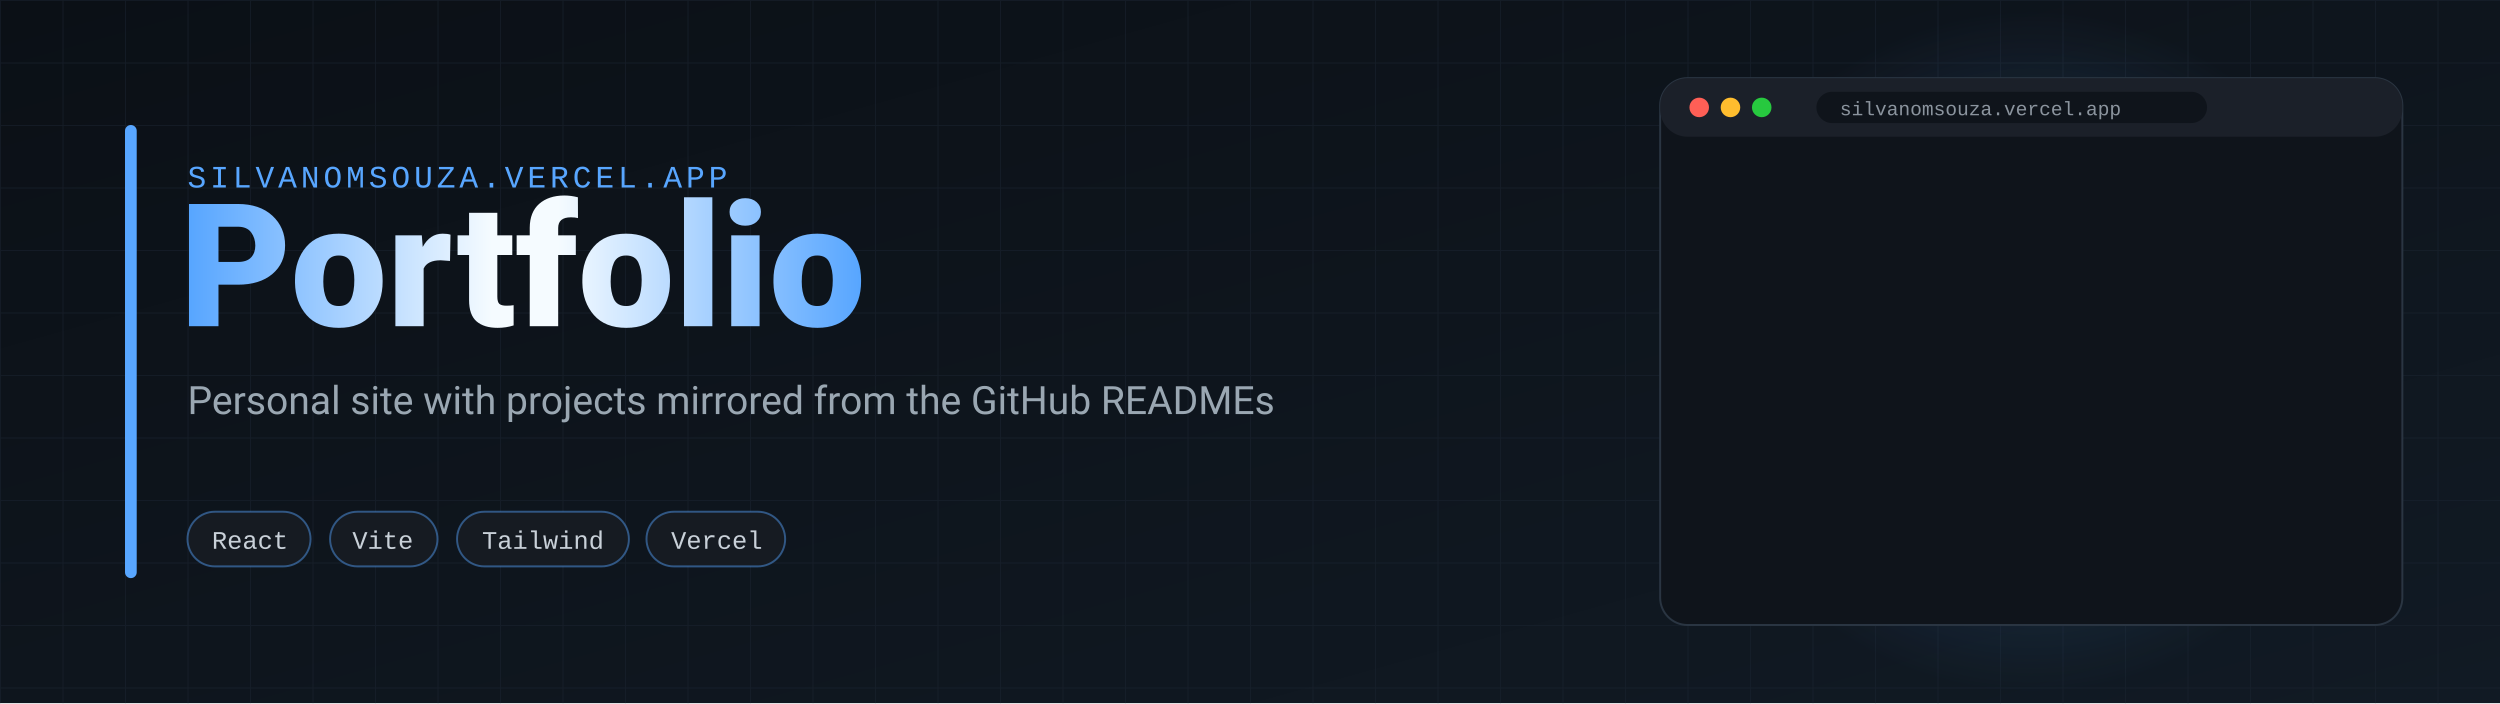
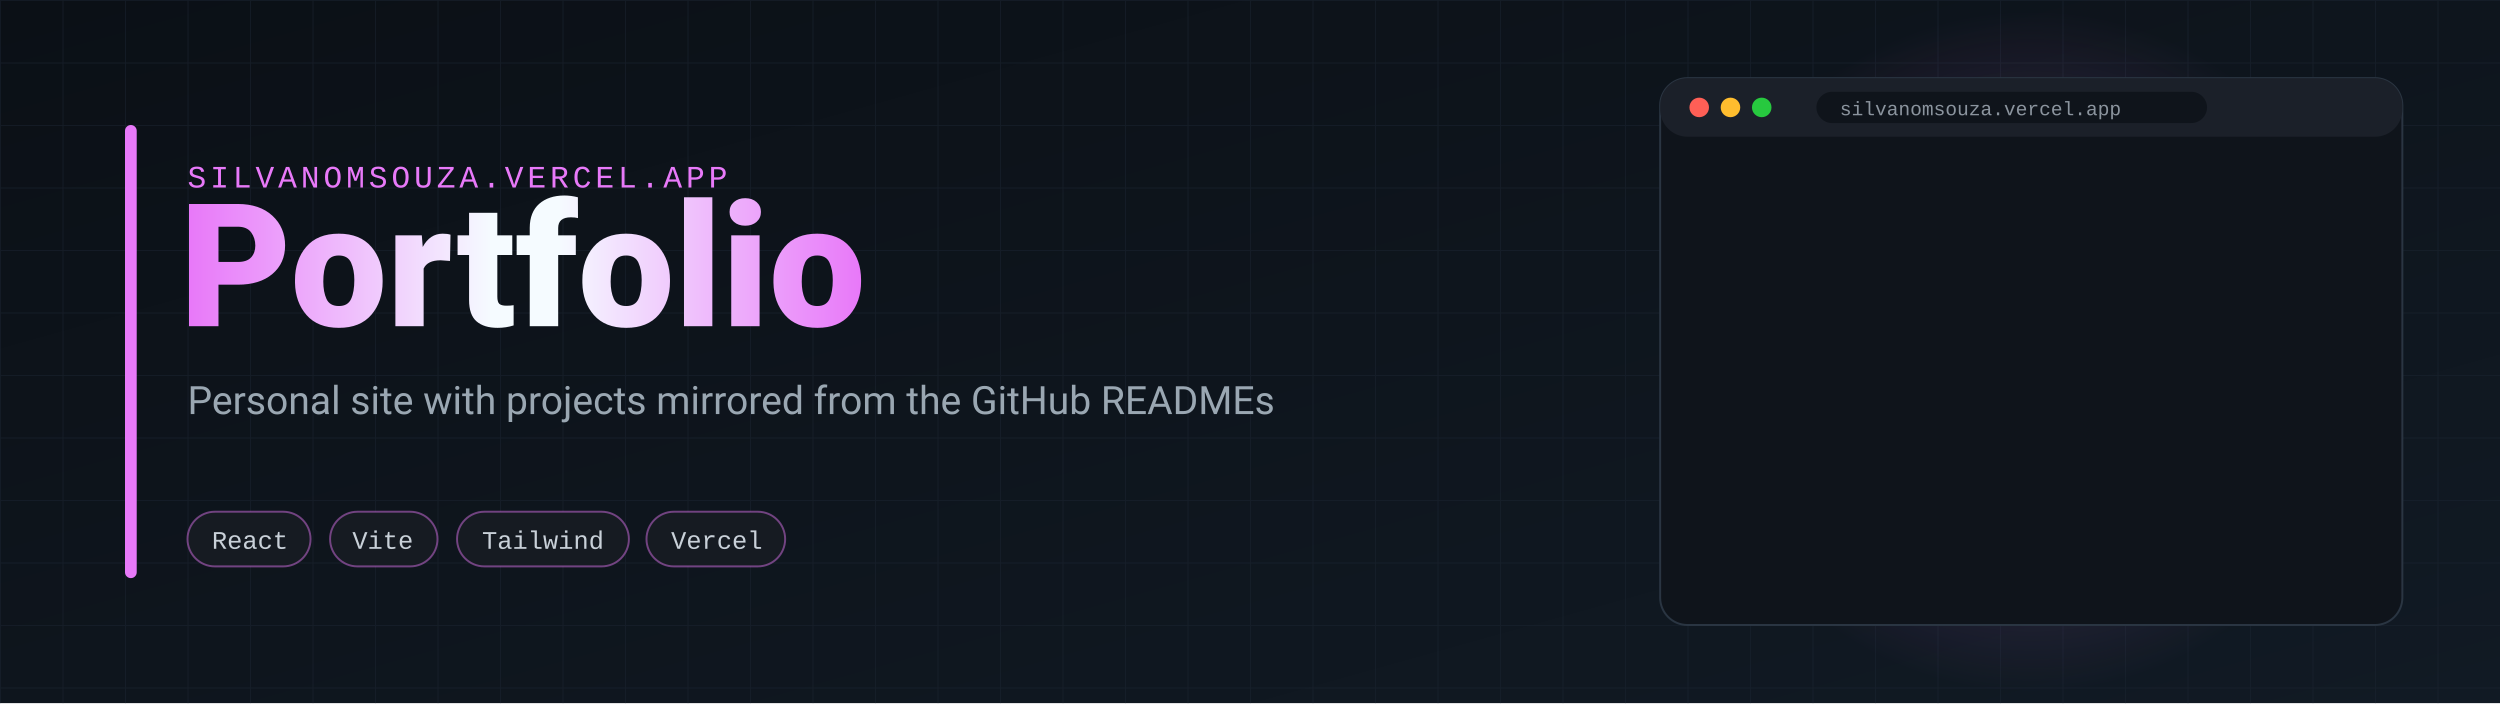
<svg xmlns="http://www.w3.org/2000/svg" width="1280" height="360" viewBox="0 0 1280 360" role="img" aria-label="Portfolio: Personal site with projects mirrored from the GitHub READMEs">
  <defs>
    <linearGradient id="bg" x1="0" y1="0" x2="1" y2="1">
      <stop offset="0" stop-color="#0b1016" />
      <stop offset="1" stop-color="#111a24" />
    </linearGradient>
    <linearGradient id="shine" x1="0" y1="0" x2="1" y2="0">
-       <stop offset="0" stop-color="#58a6ff" />
+       <stop offset="0" stop-color="#e879f9" />
      <stop offset="0.45" stop-color="#f5fbff" />
      <stop offset="0.55" stop-color="#f5fbff" />
-       <stop offset="1" stop-color="#58a6ff" />
+       <stop offset="1" stop-color="#e879f9" />
      <animateTransform attributeName="gradientTransform" type="translate" values="-1 0; 1 0" dur="4.5s" repeatCount="indefinite" />
    </linearGradient>
    <radialGradient id="glow" cx="0.5" cy="0.5" r="0.5">
-       <stop offset="0" stop-color="#58a6ff" stop-opacity="0.30" />
-       <stop offset="1" stop-color="#58a6ff" stop-opacity="0" />
+       <stop offset="0" stop-color="#e879f9" stop-opacity="0.30" />
+       <stop offset="1" stop-color="#e879f9" stop-opacity="0" />
    </radialGradient>
    <pattern id="grid" width="32" height="32" patternUnits="userSpaceOnUse">
      <path d="M32 0H0V32" fill="none" stroke="#1b2430" stroke-width="1" />
    </pattern>
    <style>
      .sans { font-family: 'Segoe UI', Roboto, Helvetica, Arial, sans-serif; } .mono { font-family: ui-monospace, 'Cascadia Code', Consolas, 'Liberation Mono', monospace; }
      .pulse { animation: pulse 3s ease-in-out infinite; transform-origin: 1040px 180px; }
      @keyframes pulse { 0%, 100% { transform: scale(0.92); opacity: .65; } 50% { transform: scale(1.08); opacity: 1; } }
      .fade { opacity: 0; animation: fade 8s infinite; }
      @keyframes fade { 0% { opacity: 0; transform: translateY(8px); } 6% { opacity: 1; transform: none; } 88% { opacity: 1; } 96%, 100% { opacity: 0; } }
      .grow { transform-box: fill-box; transform-origin: bottom; animation: grow 8s ease-out infinite; }
      @keyframes grow { 0% { transform: scaleY(0); } 18% { transform: scaleY(1); } 88% { transform: scaleY(1); opacity: 1; } 96%, 100% { transform: scaleY(1); opacity: 0; } }
      .growx { transform-box: fill-box; transform-origin: left; animation: growx 8s ease-out infinite; }
      @keyframes growx { 0% { transform: scaleX(0); } 18% { transform: scaleX(1); } 88% { transform: scaleX(1); opacity: 1; } 96%, 100% { transform: scaleX(1); opacity: 0; } }
      .draw { stroke-dasharray: 1000; stroke-dashoffset: 1000; animation: draw 8s ease-in-out infinite; }
      @keyframes draw { 0% { stroke-dashoffset: 1000; } 35% { stroke-dashoffset: 0; } 88% { stroke-dashoffset: 0; opacity: 1; } 96%, 100% { opacity: 0; } }
      .flow { stroke-dasharray: 6 8; animation: flow 1.4s linear infinite; }
      @keyframes flow { to { stroke-dashoffset: -28; } }
      .blink { animation: blink 1s steps(1) infinite; } @keyframes blink { 50% { opacity: 0; } }
      .d1 { animation-delay: .3s; } .d2 { animation-delay: .6s; } .d3 { animation-delay: .9s; }
      .d4 { animation-delay: 1.2s; } .d5 { animation-delay: 1.5s; } .d6 { animation-delay: 1.8s; }
      .d7 { animation-delay: 2.1s; } .d8 { animation-delay: 2.4s; } .d9 { animation-delay: 2.7s; }
    </style>
  </defs>
  <rect width="1280" height="360" fill="url(#bg)" />
  <rect width="1280" height="360" fill="url(#grid)" opacity="0.55" />
  <circle class="pulse" cx="1040" cy="180" r="175" fill="url(#glow)" />
-   <rect x="64" y="64" width="6" height="232" rx="3" fill="#58a6ff" />
-   <text x="96" y="96" class="mono" font-size="16" fill="#58a6ff" letter-spacing="2">SILVANOMSOUZA.VERCEL.APP</text>
+   <rect x="64" y="64" width="6" height="232" rx="3" fill="#e879f9" />
+   <text x="96" y="96" class="mono" font-size="16" fill="#e879f9" letter-spacing="2">SILVANOMSOUZA.VERCEL.APP</text>
  <text x="92" y="167" class="sans" font-size="88" font-weight="800" fill="url(#shine)">Portfolio</text>
  <text x="96" y="212" class="sans" font-size="20" fill="#9aa7b2">Personal site with projects mirrored from the GitHub READMEs</text>
-   <rect x="96" y="262" width="63" height="28" rx="14" fill="#161b22" stroke="#58a6ff" stroke-opacity="0.45" />
+   <rect x="96" y="262" width="63" height="28" rx="14" fill="#161b22" stroke="#e879f9" stroke-opacity="0.45" />
  <text x="128" y="281" text-anchor="middle" class="mono" font-size="13" fill="#c9d1d9">React</text>
-   <rect x="169" y="262" width="55" height="28" rx="14" fill="#161b22" stroke="#58a6ff" stroke-opacity="0.45" />
+   <rect x="169" y="262" width="55" height="28" rx="14" fill="#161b22" stroke="#e879f9" stroke-opacity="0.45" />
  <text x="196" y="281" text-anchor="middle" class="mono" font-size="13" fill="#c9d1d9">Vite</text>
-   <rect x="234" y="262" width="88" height="28" rx="14" fill="#161b22" stroke="#58a6ff" stroke-opacity="0.45" />
+   <rect x="234" y="262" width="88" height="28" rx="14" fill="#161b22" stroke="#e879f9" stroke-opacity="0.45" />
  <text x="278" y="281" text-anchor="middle" class="mono" font-size="13" fill="#c9d1d9">Tailwind</text>
-   <rect x="331" y="262" width="71" height="28" rx="14" fill="#161b22" stroke="#58a6ff" stroke-opacity="0.45" />
+   <rect x="331" y="262" width="71" height="28" rx="14" fill="#161b22" stroke="#e879f9" stroke-opacity="0.45" />
  <text x="367" y="281" text-anchor="middle" class="mono" font-size="13" fill="#c9d1d9">Vercel</text>
  <g>
    <rect x="850" y="40" width="380" height="280" rx="14" fill="#0f141b" stroke="#2a3542" />
    <rect x="850" y="40" width="380" height="30" rx="14" fill="#1b2029" />
    <circle cx="870" cy="55" r="5" fill="#ff5f56" />
    <circle cx="886" cy="55" r="5" fill="#ffbd2e" />
    <circle cx="902" cy="55" r="5" fill="#27c93f" />
    <rect x="930" y="47" width="200" height="16" rx="8" fill="#0f141b" />
    <text x="942" y="59" class="mono" font-size="10" fill="#8b949e">silvanomsouza.vercel.app</text>
    <g class="fade d1">
      <rect x="870" y="86" width="96" height="116" rx="10" fill="#1b2029" />
-       <circle cx="918" cy="130" r="26" fill="#58a6ff" fill-opacity=".35" />
+       <circle cx="918" cy="130" r="26" fill="#e879f9" fill-opacity=".35" />
    </g>
    <g class="fade d2">
-       <rect x="980" y="90" width="230" height="18" rx="6" fill="#58a6ff" />
+       <rect x="980" y="90" width="230" height="18" rx="6" fill="#e879f9" />
      <rect x="980" y="118" width="200" height="8" rx="4" fill="#3b4655" />
      <rect x="980" y="134" width="215" height="8" rx="4" fill="#3b4655" />
    </g>
    <g class="fade d3">
      <rect x="980" y="156" width="50" height="46" rx="8" fill="#1b2029" />
      <rect x="988" y="166" width="24" height="10" rx="3" fill="#58a6ff" />
    </g>
    <g class="fade d4">
      <rect x="1038" y="156" width="50" height="46" rx="8" fill="#1b2029" />
      <rect x="1046" y="166" width="24" height="10" rx="3" fill="#3fb950" />
    </g>
    <g class="fade d5">
      <rect x="1096" y="156" width="50" height="46" rx="8" fill="#1b2029" />
      <rect x="1104" y="166" width="24" height="10" rx="3" fill="#f78166" />
    </g>
    <g class="fade d6">
      <rect x="1154" y="156" width="50" height="46" rx="8" fill="#1b2029" />
      <rect x="1162" y="166" width="24" height="10" rx="3" fill="#d29922" />
    </g>
    <g class="fade d7">
-       <rect x="870" y="218" width="108" height="86" rx="10" fill="#1b2029" stroke="#58a6ff" stroke-opacity=".35" />
-       <rect x="880" y="228" width="88" height="30" rx="6" fill="#58a6ff" fill-opacity=".25" />
+       <rect x="870" y="218" width="108" height="86" rx="10" fill="#1b2029" stroke="#e879f9" stroke-opacity=".35" />
+       <rect x="880" y="228" width="88" height="30" rx="6" fill="#e879f9" fill-opacity=".25" />
    </g>
    <g class="fade d8">
-       <rect x="988" y="218" width="108" height="86" rx="10" fill="#1b2029" stroke="#58a6ff" stroke-opacity=".35" />
-       <rect x="998" y="228" width="88" height="30" rx="6" fill="#58a6ff" fill-opacity=".25" />
+       <rect x="988" y="218" width="108" height="86" rx="10" fill="#1b2029" stroke="#e879f9" stroke-opacity=".35" />
+       <rect x="998" y="228" width="88" height="30" rx="6" fill="#e879f9" fill-opacity=".25" />
    </g>
    <g class="fade d9">
-       <rect x="1106" y="218" width="108" height="86" rx="10" fill="#1b2029" stroke="#58a6ff" stroke-opacity=".35" />
-       <rect x="1116" y="228" width="88" height="30" rx="6" fill="#58a6ff" fill-opacity=".25" />
+       <rect x="1106" y="218" width="108" height="86" rx="10" fill="#1b2029" stroke="#e879f9" stroke-opacity=".35" />
+       <rect x="1116" y="228" width="88" height="30" rx="6" fill="#e879f9" fill-opacity=".25" />
    </g>
  </g>
</svg>
